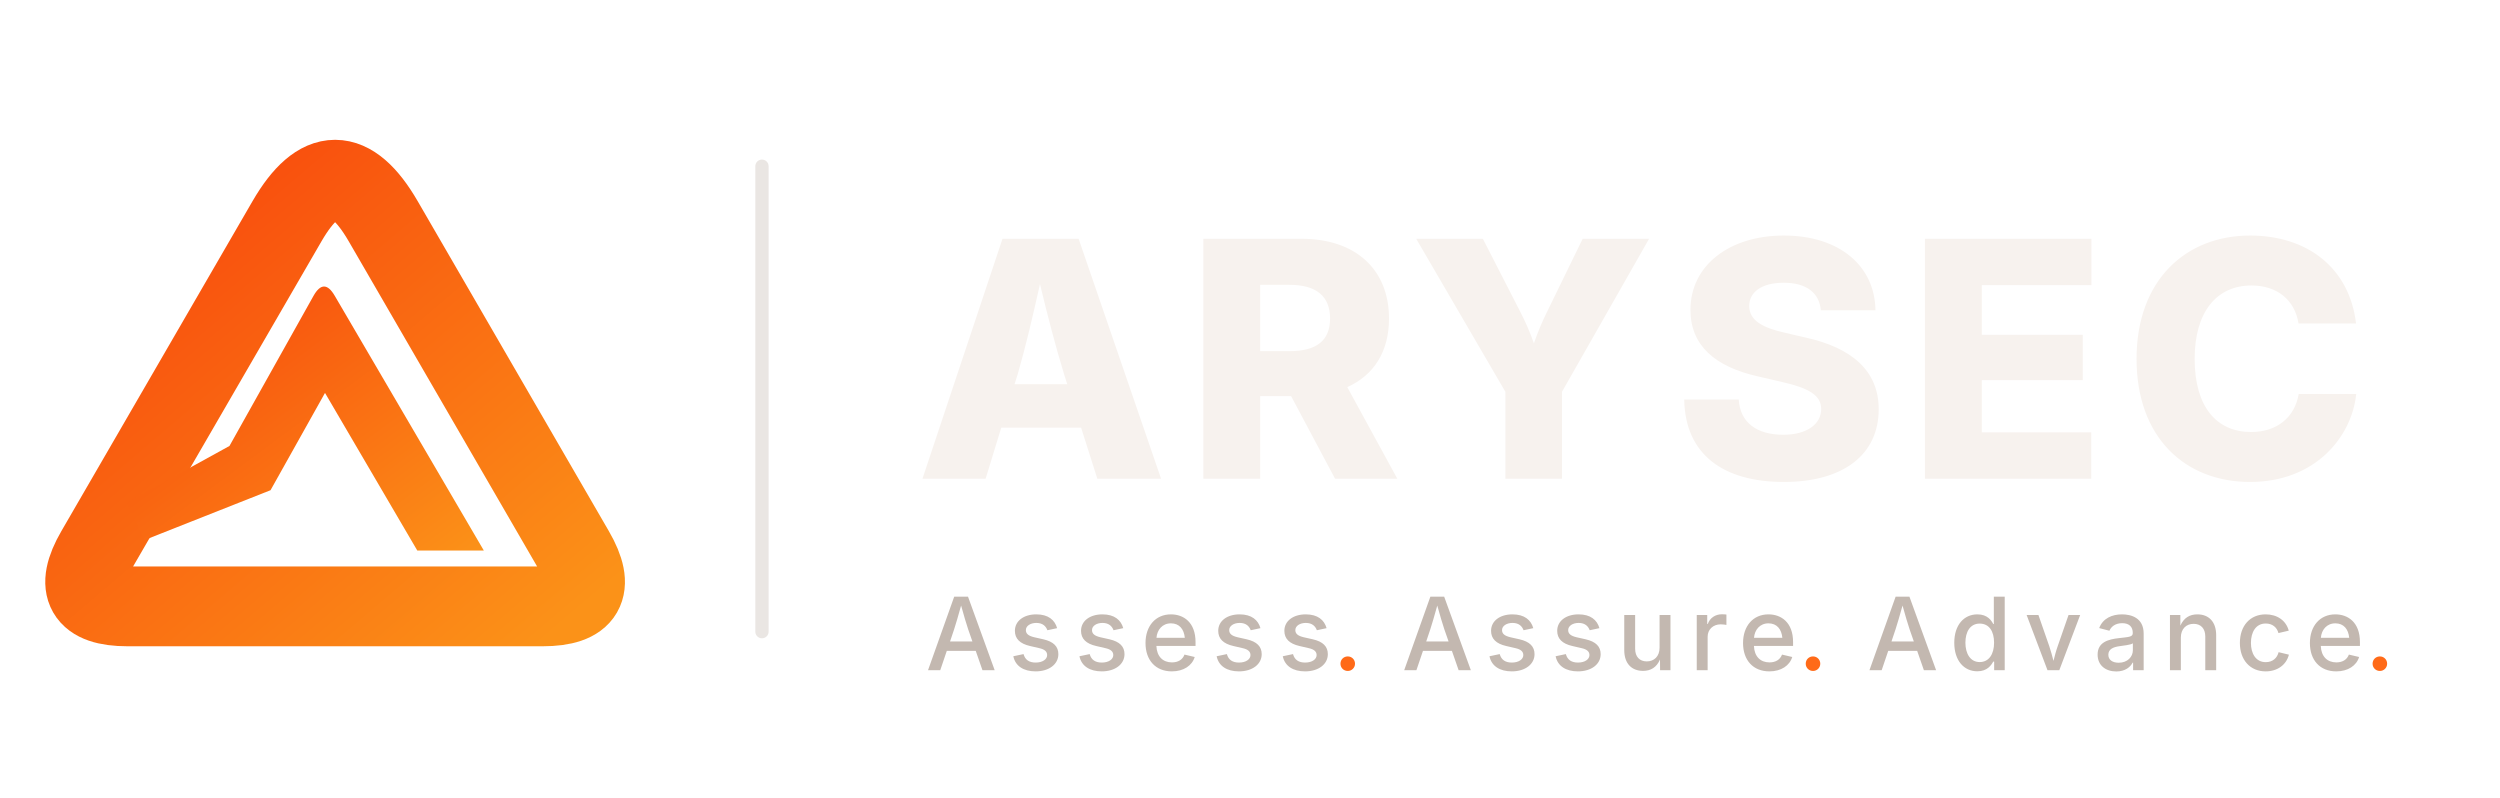
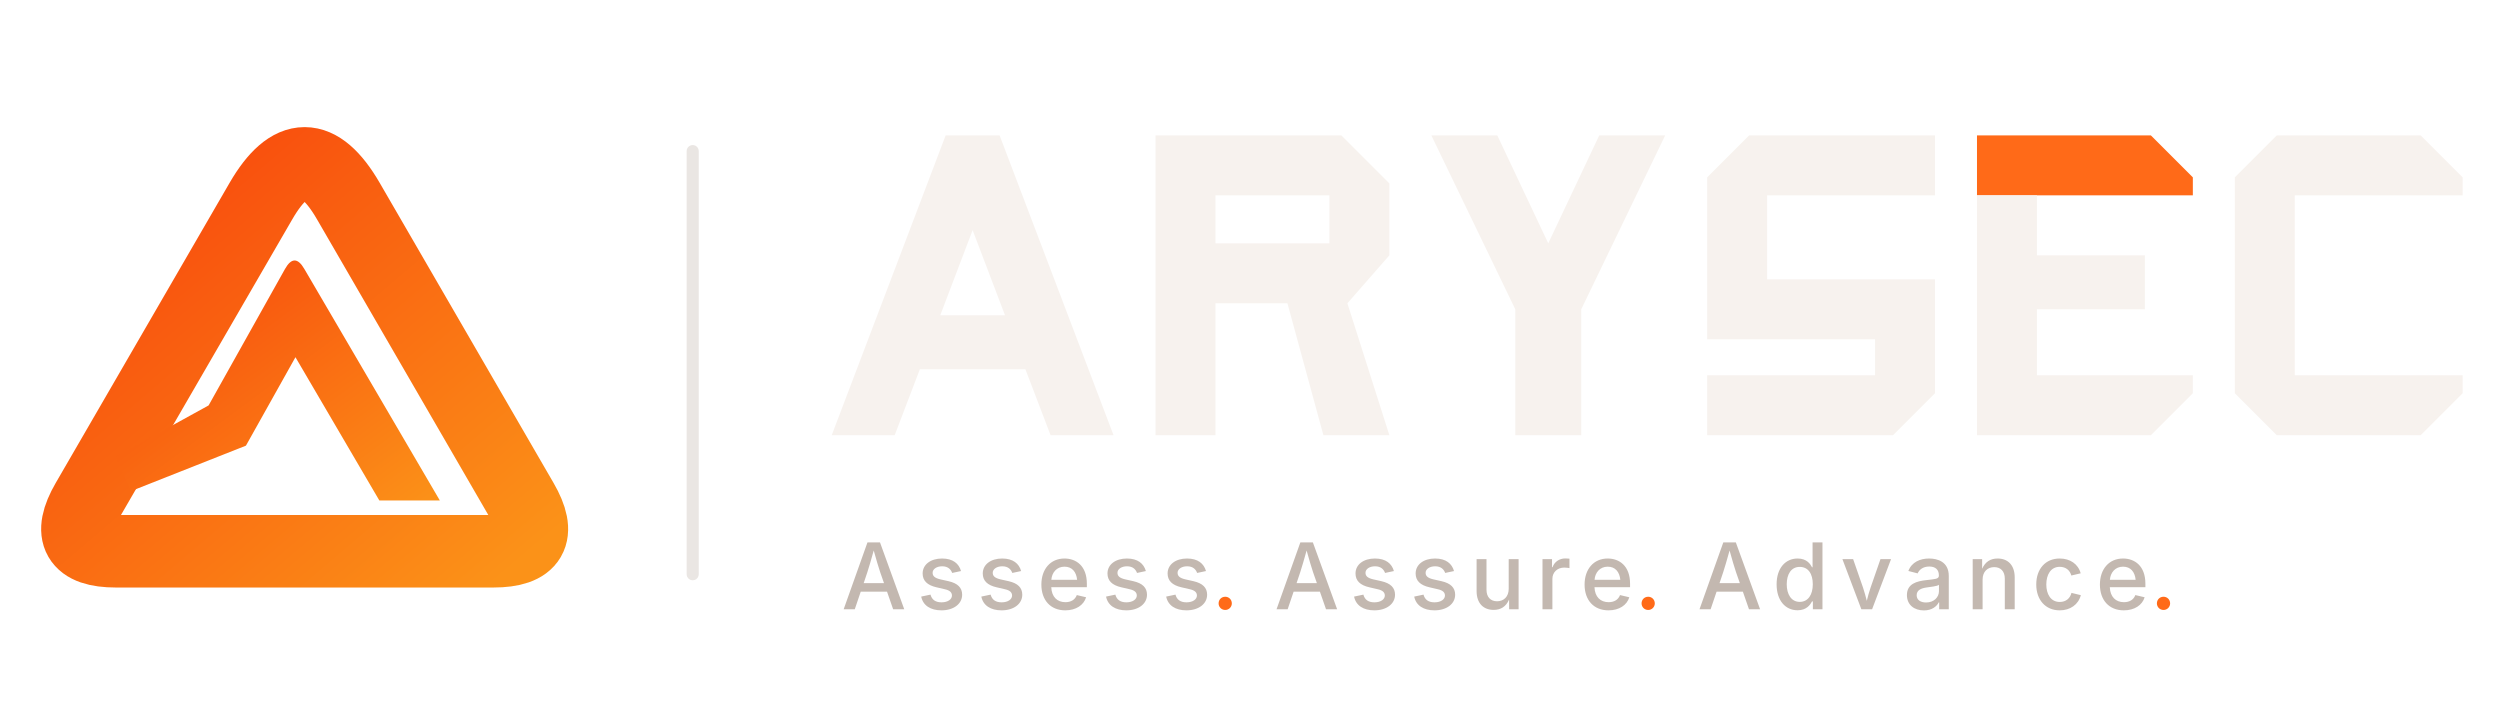
- <svg xmlns="http://www.w3.org/2000/svg" viewBox="0 0 470 150" width="470" height="150" role="img" aria-label="Arysec — Assess. Assure. Advance.">
-   <defs>
-     <linearGradient id="arysecLogoGrad" x1="0" y1="0" x2="1" y2="1">
-       <stop offset="0" stop-color="#F8430C" />
-       <stop offset="1" stop-color="#FB9218" />
-     </linearGradient>
-   </defs>
+ <svg xmlns="http://www.w3.org/2000/svg" viewBox="0 0 517 150" width="517" height="150" role="img" aria-label="Arysec — Assess. Assure. Advance.">
  <svg x="8" y="25" width="110" height="97" viewBox="5 8 110 97">
-     <path d="M69.03 24.57 L104.98 86.62 Q111 97 99 97 L21 97 Q9 97 15.02 86.62 L50.97 24.57 Q60 9 69.03 24.57 Z" fill="none" stroke="url(#arysecLogoGrad)" stroke-width="15" stroke-linejoin="round" />
-     <path d="M87.96 86.5 L59.92 38.59 Q57.9 35.13 55.94 38.62 L40.14 66.84 L20.86 77.46 L24.14 84.54 L47.86 75.16 L58.1 56.87 L75.45 86.5 Z" fill="url(#arysecLogoGrad)" />
+     <defs>
+       <linearGradient id="arysecLockupD" x1="0" y1="0" x2="1" y2="1">
+         <stop offset="0" stop-color="#f8430c" />
+         <stop offset="1" stop-color="#fb9218" />
+       </linearGradient>
+     </defs>
+     <path d="M69.03 24.57 L104.98 86.62 Q111 97 99 97 L21 97 Q9 97 15.02 86.62 L50.97 24.57 Q60 9 69.03 24.57 Z" fill="none" stroke="url(#arysecLockupD)" stroke-width="15" stroke-linejoin="round" />
+     <path d="M87.96 86.5 L59.92 38.59 Q57.9 35.13 55.94 38.62 L40.14 66.84 L20.86 77.46 L24.14 84.54 L47.86 75.16 L58.1 56.87 L75.45 86.5 Z" fill="url(#arysecLockupD)" />
  </svg>
  <rect x="142" y="30" width="2.5" height="90" rx="1.25" fill="#c3b8b0" fill-opacity="0.35" />
-   <text x="172" y="90" font-family="'Inter', 'Segoe UI', Arial, sans-serif" font-size="62" font-weight="800" letter-spacing="3" fill="#f7f2ee">ARYSEC</text>
+   <g transform="translate(172 28) scale(0.62)">
+     <path d="M0 100 L38 0 L56 0 L94 100 L73 100 L64.6 78 L29.4 78 L21 100 ZM47 31.6 L57.8 60 L36.2 60 Z" fill="#f7f2ee" fill-rule="evenodd" />
+     <path transform="translate(108 0)" d="M0 0 L62 0 L78 16 L78 40 L64 56 L78 100 L56 100 L44 56 L20 56 L20 100 L0 100 ZM20 20 L58 20 L58 36 L20 36 Z" fill="#f7f2ee" fill-rule="evenodd" />
+     <path transform="translate(200 0)" d="M0 0 L22 0 L39 36 L56 0 L78 0 L50 58 L50 100 L28 100 L28 58 Z" fill="#f7f2ee" />
+     <path transform="translate(292 0)" d="M14 0 L76 0 L76 20 L20 20 L20 48 L76 48 L76 86 L62 100 L0 100 L0 80 L56 80 L56 68 L0 68 L0 14 Z" fill="#f7f2ee" />
+     <path transform="translate(382 0)" d="M0 0 L58 0 L72 14 L72 20 L0 20 Z" fill="#ff6a18" />
+     <path transform="translate(382 0)" d="M0 20 L20 20 L20 40 L56 40 L56 58 L20 58 L20 80 L72 80 L72 86 L58 100 L0 100 Z" fill="#f7f2ee" />
+     <path transform="translate(468 0)" d="M14 0 L62 0 L76 14 L76 20 L20 20 L20 80 L76 80 L76 86 L62 100 L14 100 L0 86 L0 14 Z" fill="#f7f2ee" />
+   </g>
  <text x="174" y="126" font-family="'Inter', 'Segoe UI', Arial, sans-serif" font-size="19" font-weight="500" letter-spacing="2.2" fill="#c3b8b0">Assess<tspan fill="#ff6a18">.</tspan> Assure<tspan fill="#ff6a18">.</tspan> Advance<tspan fill="#ff6a18">.</tspan>
  </text>
</svg>
